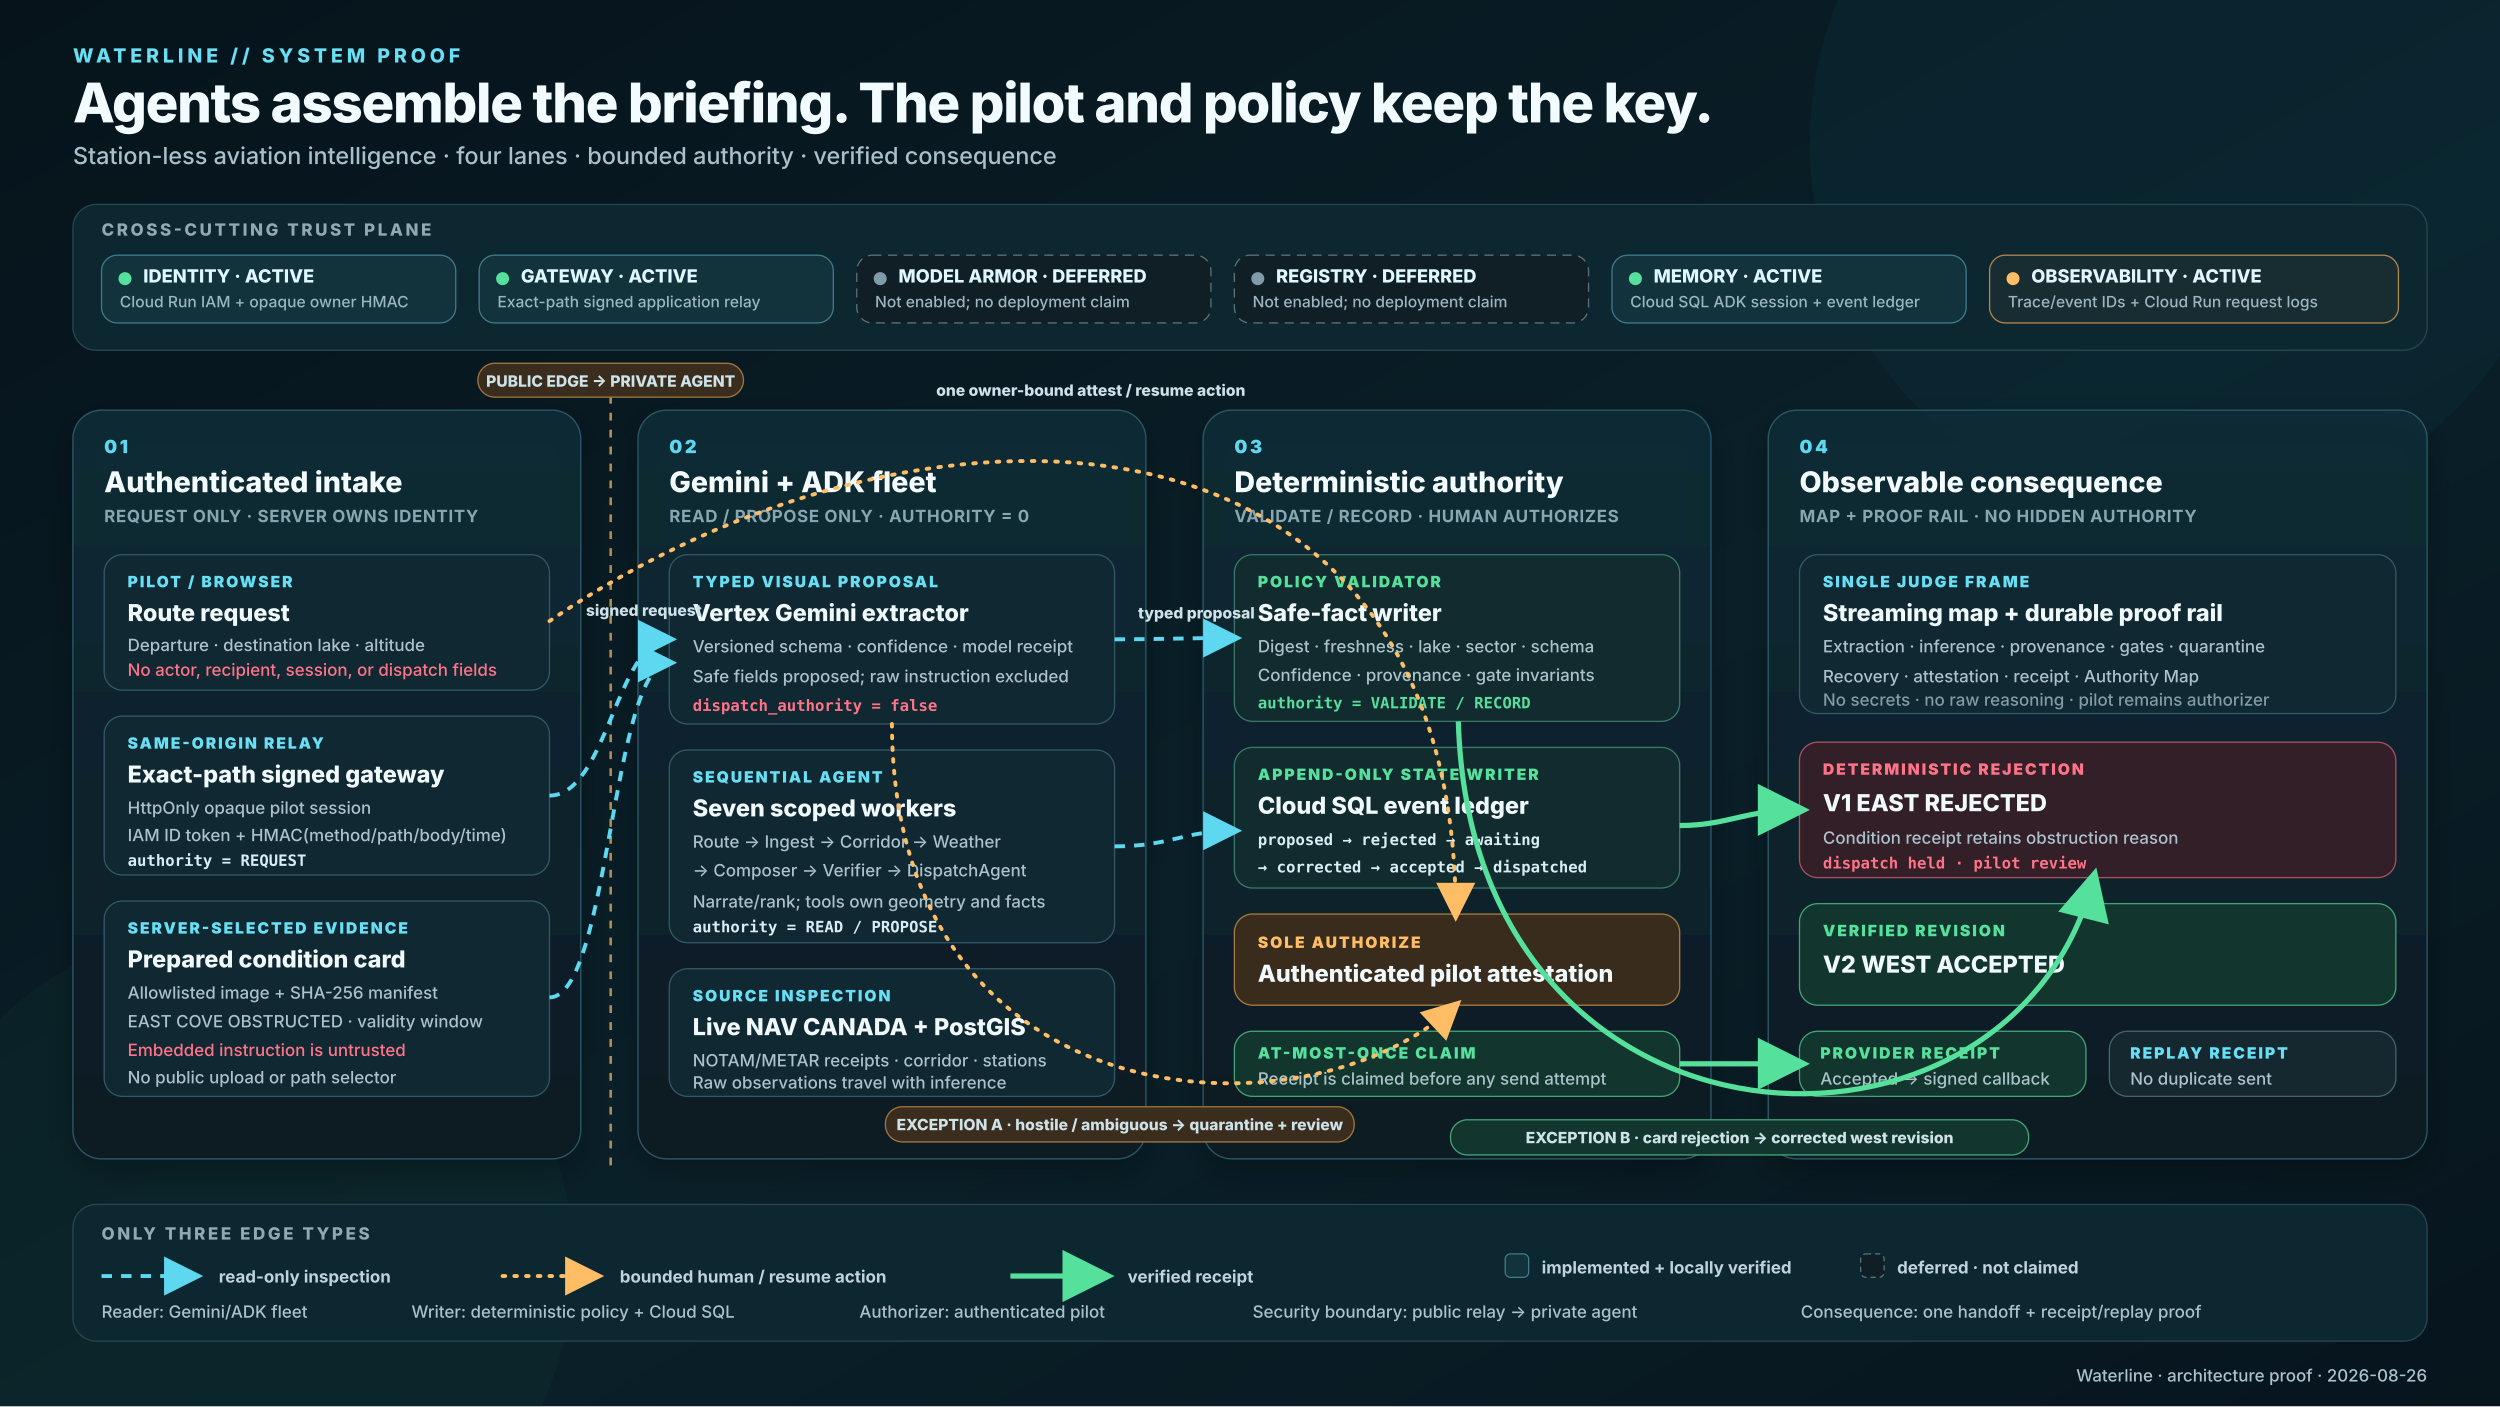
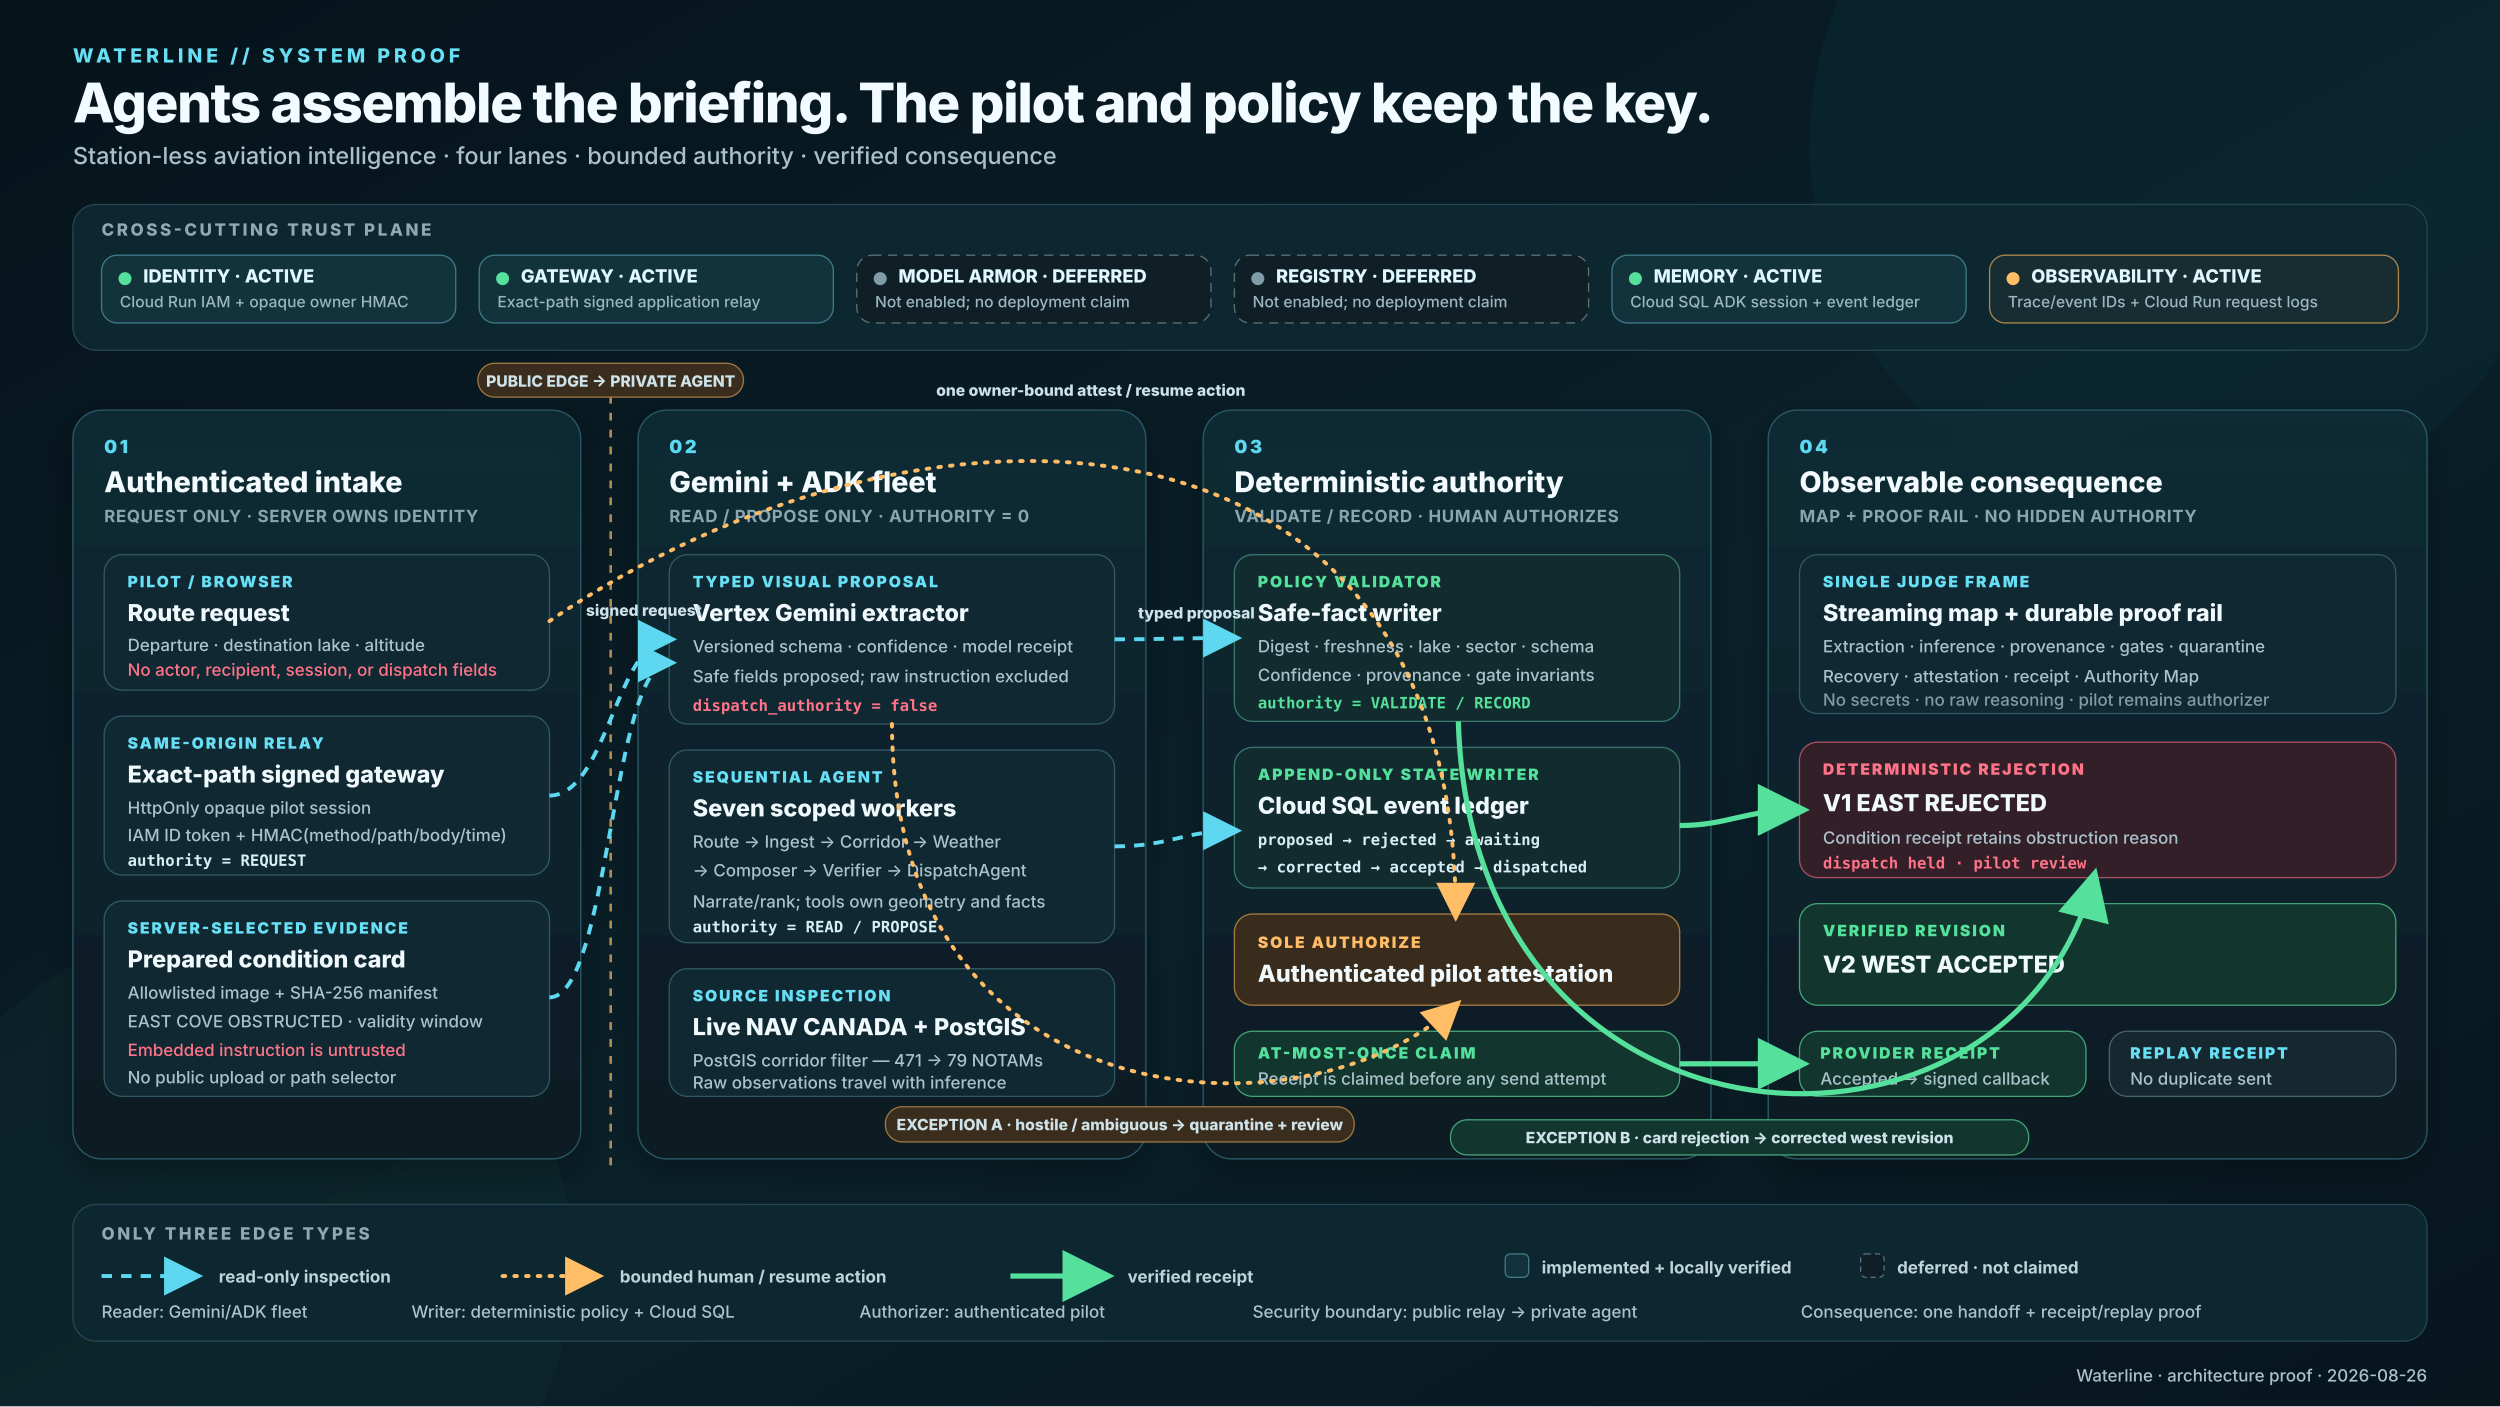
<svg xmlns="http://www.w3.org/2000/svg" width="1920" height="1080" viewBox="0 0 1920 1080" role="img" aria-labelledby="title description">
  <defs>
    <linearGradient id="background" x1="0" y1="0" x2="1" y2="1">
      <stop offset="0" stop-color="#06131b" />
      <stop offset="0.56" stop-color="#0a2029" />
      <stop offset="1" stop-color="#07151d" />
    </linearGradient>
    <linearGradient id="lane" x1="0" y1="0" x2="0" y2="1">
      <stop offset="0" stop-color="#102b35" stop-opacity="0.96" />
      <stop offset="1" stop-color="#0a1b23" stop-opacity="0.96" />
    </linearGradient>
    <filter id="shadow" x="-20%" y="-20%" width="140%" height="140%">
      <feDropShadow dx="0" dy="9" stdDeviation="12" flood-color="#000" flood-opacity="0.28" />
    </filter>
    <marker id="arrow-read" markerWidth="10" markerHeight="10" refX="8" refY="5" orient="auto">
      <path d="M0 0 L10 5 L0 10 Z" fill="#5dd8f0" />
    </marker>
    <marker id="arrow-human" markerWidth="10" markerHeight="10" refX="8" refY="5" orient="auto">
      <path d="M0 0 L10 5 L0 10 Z" fill="#ffbd66" />
    </marker>
    <marker id="arrow-receipt" markerWidth="10" markerHeight="10" refX="8" refY="5" orient="auto">
      <path d="M0 0 L10 5 L0 10 Z" fill="#55e19c" />
    </marker>
    <style>
      text { font-family: Inter, ui-sans-serif, system-ui, -apple-system, BlinkMacSystemFont, "Segoe UI", sans-serif; }
      .eyebrow { fill: #68dff4; font-size: 15px; font-weight: 800; letter-spacing: 3px; }
      .title { fill: #f2fbff; font-size: 42px; font-weight: 820; letter-spacing: -1px; }
      .subtitle { fill: #a9c0ca; font-size: 18px; font-weight: 500; }
      .trust-title { fill: #90a9b4; font-size: 13px; font-weight: 800; letter-spacing: 2px; }
      .pill-label { fill: #dff7ff; font-size: 14px; font-weight: 760; }
      .pill-detail { fill: #9bb6c1; font-size: 12px; font-weight: 520; }
      .lane-num { fill: #5dd8f0; font-size: 14px; font-weight: 850; letter-spacing: 2px; }
      .lane-title { fill: #f4fbfe; font-size: 22px; font-weight: 820; }
      .lane-sub { fill: #88a6b1; font-size: 13px; font-weight: 650; letter-spacing: 0.5px; }
      .node-kicker { fill: #67dff4; font-size: 12px; font-weight: 850; letter-spacing: 1.5px; }
      .node-title { fill: #f0f9fc; font-size: 18px; font-weight: 780; }
      .node-copy { fill: #abc2cb; font-size: 13px; font-weight: 520; }
      .node-code { fill: #d7eef5; font-size: 12px; font-weight: 700; font-family: ui-monospace, SFMono-Regular, Menlo, monospace; }
      .good { fill: #55e19c; }
      .warn { fill: #ffbd66; }
      .bad { fill: #ff7388; }
      .muted { fill: #7f9ca8; }
      .edge-label { fill: #cde2e9; font-size: 12px; font-weight: 760; }
      .legend { fill: #bfd3da; font-size: 13px; font-weight: 650; }
      .read-edge { fill: none; stroke: #5dd8f0; stroke-width: 3; stroke-dasharray: 8 7; marker-end: url(#arrow-read); }
      .human-edge { fill: none; stroke: #ffbd66; stroke-width: 3; stroke-dasharray: 2 7; stroke-linecap: round; marker-end: url(#arrow-human); }
      .receipt-edge { fill: none; stroke: #55e19c; stroke-width: 4; marker-end: url(#arrow-receipt); }
    </style>
  </defs>
  <rect width="1920" height="1080" fill="url(#background)" />
  <circle cx="1680" cy="110" r="290" fill="#0c5668" opacity="0.12" />
  <circle cx="180" cy="970" r="260" fill="#126546" opacity="0.09" />
  <text x="56" y="48" class="eyebrow">WATERLINE // SYSTEM PROOF</text>
  <text x="56" y="94" class="title">Agents assemble the briefing. The pilot and policy keep the key.</text>
  <text x="56" y="126" class="subtitle">Station-less aviation intelligence · four lanes · bounded authority · verified consequence</text>
  <g aria-label="Cross-cutting trust plane">
    <rect x="56" y="157" width="1808" height="112" rx="18" fill="#0d2731" stroke="#254650" />
    <text x="78" y="181" class="trust-title">CROSS-CUTTING TRUST PLANE</text>
    <g transform="translate(78 196)">
      <rect width="272" height="52" rx="12" fill="#12323c" stroke="#3f7a88" />
      <circle cx="18" cy="18" r="5" fill="#55e19c" />
      <text x="32" y="21" class="pill-label">IDENTITY · ACTIVE</text>
      <text x="14" y="40" class="pill-detail">Cloud Run IAM + opaque owner HMAC</text>
    </g>
    <g transform="translate(368 196)">
      <rect width="272" height="52" rx="12" fill="#12323c" stroke="#3f7a88" />
      <circle cx="18" cy="18" r="5" fill="#55e19c" />
      <text x="32" y="21" class="pill-label">GATEWAY · ACTIVE</text>
      <text x="14" y="40" class="pill-detail">Exact-path signed application relay</text>
    </g>
    <g transform="translate(658 196)">
      <rect width="272" height="52" rx="12" fill="#101f26" stroke="#5c7078" stroke-dasharray="7 5" />
      <circle cx="18" cy="18" r="5" fill="#7f9ca8" />
      <text x="32" y="21" class="pill-label">MODEL ARMOR · DEFERRED</text>
      <text x="14" y="40" class="pill-detail">Not enabled; no deployment claim</text>
    </g>
    <g transform="translate(948 196)">
      <rect width="272" height="52" rx="12" fill="#101f26" stroke="#5c7078" stroke-dasharray="7 5" />
      <circle cx="18" cy="18" r="5" fill="#7f9ca8" />
      <text x="32" y="21" class="pill-label">REGISTRY · DEFERRED</text>
      <text x="14" y="40" class="pill-detail">Not enabled; no deployment claim</text>
    </g>
    <g transform="translate(1238 196)">
      <rect width="272" height="52" rx="12" fill="#12323c" stroke="#3f7a88" />
      <circle cx="18" cy="18" r="5" fill="#55e19c" />
      <text x="32" y="21" class="pill-label">MEMORY · ACTIVE</text>
      <text x="14" y="40" class="pill-detail">Cloud SQL ADK session + event ledger</text>
    </g>
    <g transform="translate(1528 196)">
      <rect width="314" height="52" rx="12" fill="#172d32" stroke="#af854b" />
      <circle cx="18" cy="18" r="5" fill="#ffbd66" />
      <text x="32" y="21" class="pill-label">OBSERVABILITY · ACTIVE</text>
      <text x="14" y="40" class="pill-detail">Trace/event IDs + Cloud Run request logs</text>
    </g>
  </g>
  <line x1="469" y1="291" x2="469" y2="902" stroke="#ffbd66" stroke-width="2" stroke-dasharray="6 7" opacity="0.7" />
  <rect x="367" y="279" width="204" height="26" rx="13" fill="#3a2d1d" stroke="#9e7742" />
  <text x="469" y="297" text-anchor="middle" class="edge-label warn">PUBLIC EDGE → PRIVATE AGENT</text>
  <g filter="url(#shadow)">
    <rect x="56" y="315" width="390" height="575" rx="22" fill="url(#lane)" stroke="#2b5966" />
    <rect x="490" y="315" width="390" height="575" rx="22" fill="url(#lane)" stroke="#2b5966" />
    <rect x="924" y="315" width="390" height="575" rx="22" fill="url(#lane)" stroke="#2b5966" />
    <rect x="1358" y="315" width="506" height="575" rx="22" fill="url(#lane)" stroke="#2b5966" />
  </g>
  <g aria-label="Lane one authenticated intake">
    <text x="80" y="348" class="lane-num">01</text>
    <text x="80" y="378" class="lane-title">Authenticated intake</text>
    <text x="80" y="401" class="lane-sub">REQUEST ONLY · SERVER OWNS IDENTITY</text>
    <g transform="translate(80 426)">
      <rect width="342" height="104" rx="14" fill="#102832" stroke="#315866" />
      <text x="18" y="25" class="node-kicker">PILOT / BROWSER</text>
      <text x="18" y="51" class="node-title">Route request</text>
      <text x="18" y="74" class="node-copy">Departure · destination lake · altitude</text>
      <text x="18" y="93" class="node-copy bad">No actor, recipient, session, or dispatch fields</text>
    </g>
    <g transform="translate(80 550)">
      <rect width="342" height="122" rx="14" fill="#102832" stroke="#315866" />
      <text x="18" y="25" class="node-kicker">SAME-ORIGIN RELAY</text>
      <text x="18" y="51" class="node-title">Exact-path signed gateway</text>
      <text x="18" y="75" class="node-copy">HttpOnly opaque pilot session</text>
      <text x="18" y="96" class="node-copy">IAM ID token + HMAC(method/path/body/time)</text>
      <text x="18" y="115" class="node-code">authority = REQUEST</text>
    </g>
    <g transform="translate(80 692)">
      <rect width="342" height="150" rx="14" fill="#102832" stroke="#315866" />
      <text x="18" y="25" class="node-kicker">SERVER-SELECTED EVIDENCE</text>
      <text x="18" y="51" class="node-title">Prepared condition card</text>
      <text x="18" y="75" class="node-copy">Allowlisted image + SHA-256 manifest</text>
      <text x="18" y="97" class="node-copy">EAST COVE OBSTRUCTED · validity window</text>
      <text x="18" y="119" class="node-copy bad">Embedded instruction is untrusted</text>
      <text x="18" y="140" class="node-copy">No public upload or path selector</text>
    </g>
  </g>
  <g aria-label="Lane two Gemini and ADK fleet">
    <text x="514" y="348" class="lane-num">02</text>
    <text x="514" y="378" class="lane-title">Gemini + ADK fleet</text>
    <text x="514" y="401" class="lane-sub">READ / PROPOSE ONLY · AUTHORITY = 0</text>
    <g transform="translate(514 426)">
      <rect width="342" height="130" rx="14" fill="#102832" stroke="#315866" />
      <text x="18" y="25" class="node-kicker">TYPED VISUAL PROPOSAL</text>
      <text x="18" y="51" class="node-title">Vertex Gemini extractor</text>
      <text x="18" y="75" class="node-copy">Versioned schema · confidence · model receipt</text>
      <text x="18" y="98" class="node-copy">Safe fields proposed; raw instruction excluded</text>
      <text x="18" y="120" class="node-code bad">dispatch_authority = false</text>
    </g>
    <g transform="translate(514 576)">
      <rect width="342" height="148" rx="14" fill="#102832" stroke="#315866" />
      <text x="18" y="25" class="node-kicker">SEQUENTIAL AGENT</text>
      <text x="18" y="51" class="node-title">Seven scoped workers</text>
      <text x="18" y="75" class="node-copy">Route → Ingest → Corridor → Weather</text>
      <text x="18" y="97" class="node-copy">→ Composer → Verifier → DispatchAgent</text>
      <text x="18" y="121" class="node-copy">Narrate/rank; tools own geometry and facts</text>
      <text x="18" y="140" class="node-code">authority = READ / PROPOSE</text>
    </g>
    <g transform="translate(514 744)">
      <rect width="342" height="98" rx="14" fill="#102832" stroke="#315866" />
      <text x="18" y="25" class="node-kicker">SOURCE INSPECTION</text>
      <text x="18" y="51" class="node-title">Live NAV CANADA + PostGIS</text>
-       <text x="18" y="75" class="node-copy">NOTAM/METAR receipts · corridor · stations</text>
+       <text x="18" y="75" class="node-copy">PostGIS corridor filter — 471 → 79 NOTAMs</text>
      <text x="18" y="92" class="node-copy">Raw observations travel with inference</text>
    </g>
  </g>
  <g aria-label="Lane three deterministic authority">
    <text x="948" y="348" class="lane-num">03</text>
    <text x="948" y="378" class="lane-title">Deterministic authority</text>
    <text x="948" y="401" class="lane-sub">VALIDATE / RECORD · HUMAN AUTHORIZES</text>
    <g transform="translate(948 426)">
      <rect width="342" height="128" rx="14" fill="#112b2f" stroke="#397869" />
      <text x="18" y="25" class="node-kicker good">POLICY VALIDATOR</text>
      <text x="18" y="51" class="node-title">Safe-fact writer</text>
      <text x="18" y="75" class="node-copy">Digest · freshness · lake · sector · schema</text>
      <text x="18" y="97" class="node-copy">Confidence · provenance · gate invariants</text>
      <text x="18" y="118" class="node-code good">authority = VALIDATE / RECORD</text>
    </g>
    <g transform="translate(948 574)">
      <rect width="342" height="108" rx="14" fill="#112b2f" stroke="#397869" />
      <text x="18" y="25" class="node-kicker good">APPEND-ONLY STATE WRITER</text>
      <text x="18" y="51" class="node-title">Cloud SQL event ledger</text>
      <text x="18" y="75" class="node-code">proposed → rejected → awaiting</text>
      <text x="18" y="96" class="node-code">→ corrected → accepted → dispatched</text>
    </g>
    <g transform="translate(948 702)">
      <rect width="342" height="70" rx="14" fill="#392c1d" stroke="#a57b3f" />
      <text x="18" y="26" class="node-kicker warn">SOLE AUTHORIZE</text>
      <text x="18" y="52" class="node-title">Authenticated pilot attestation</text>
    </g>
    <g transform="translate(948 792)">
      <rect width="342" height="50" rx="14" fill="#12352d" stroke="#43a377" />
      <text x="18" y="21" class="node-kicker good">AT-MOST-ONCE CLAIM</text>
      <text x="18" y="41" class="node-copy">Receipt is claimed before any send attempt</text>
    </g>
  </g>
  <g aria-label="Lane four observable consequence">
    <text x="1382" y="348" class="lane-num">04</text>
    <text x="1382" y="378" class="lane-title">Observable consequence</text>
    <text x="1382" y="401" class="lane-sub">MAP + PROOF RAIL · NO HIDDEN AUTHORITY</text>
    <g transform="translate(1382 426)">
      <rect width="458" height="122" rx="14" fill="#102832" stroke="#315866" />
      <text x="18" y="25" class="node-kicker">SINGLE JUDGE FRAME</text>
      <text x="18" y="51" class="node-title">Streaming map + durable proof rail</text>
      <text x="18" y="75" class="node-copy">Extraction · inference · provenance · gates · quarantine</text>
      <text x="18" y="98" class="node-copy">Recovery · attestation · receipt · Authority Map</text>
      <text x="18" y="116" class="node-copy muted">No secrets · no raw reasoning · pilot remains authorizer</text>
    </g>
    <g transform="translate(1382 570)">
      <rect width="458" height="104" rx="14" fill="#331f27" stroke="#a94f61" />
      <text x="18" y="25" class="node-kicker bad">DETERMINISTIC REJECTION</text>
      <text x="18" y="53" class="node-title">V1 EAST REJECTED</text>
      <text x="18" y="78" class="node-copy">Condition receipt retains obstruction reason</text>
      <text x="18" y="97" class="node-code bad">dispatch held · pilot review</text>
    </g>
    <g transform="translate(1382 694)">
      <rect width="458" height="78" rx="14" fill="#12352d" stroke="#43a377" />
      <text x="18" y="25" class="node-kicker good">VERIFIED REVISION</text>
      <text x="18" y="53" class="node-title">V2 WEST ACCEPTED</text>
    </g>
    <g transform="translate(1382 792)">
      <rect width="220" height="50" rx="14" fill="#12352d" stroke="#43a377" />
      <text x="16" y="21" class="node-kicker good">PROVIDER RECEIPT</text>
      <text x="16" y="41" class="node-copy">Accepted → signed callback</text>
    </g>
    <g transform="translate(1620 792)">
      <rect width="220" height="50" rx="14" fill="#152830" stroke="#47636d" />
      <text x="16" y="21" class="node-kicker">REPLAY RECEIPT</text>
      <text x="16" y="41" class="node-copy">No duplicate sent</text>
    </g>
  </g>
  <path d="M422 611 C466 611 474 491 514 491" class="read-edge" />
  <path d="M422 766 C468 766 470 509 514 509" class="read-edge" />
  <path d="M856 491 C895 491 905 490 948 490" class="read-edge" />
  <path d="M856 650 C899 650 909 638 948 638" class="read-edge" />
  <text x="450" y="473" class="edge-label">signed request</text>
  <text x="874" y="475" class="edge-label">typed proposal</text>
  <path d="M422 477 C706 283 1118 291 1118 702" class="human-edge" />
  <text x="719" y="304" class="edge-label warn">one owner-bound attest / resume action</text>
  <path d="M1290 817 C1328 817 1338 817 1382 817" class="receipt-edge" />
  <path d="M1290 634 C1327 634 1340 622 1382 622" class="receipt-edge" />
  <path d="M685 556 C686 865 1005 878 1118 772" class="human-edge" />
  <rect x="680" y="850" width="360" height="27" rx="13" fill="#3a2d1d" stroke="#9e7742" />
  <text x="860" y="868" text-anchor="middle" class="edge-label warn">EXCEPTION A · hostile / ambiguous → quarantine + review</text>
  <path d="M1120 554 C1130 904 1546 919 1608 674" class="receipt-edge" />
  <rect x="1114" y="860" width="444" height="27" rx="13" fill="#12352d" stroke="#43a377" />
  <text x="1336" y="878" text-anchor="middle" class="edge-label good">EXCEPTION B · card rejection → corrected west revision</text>
  <g aria-label="Legend and status" transform="translate(56 925)">
    <rect width="1808" height="105" rx="18" fill="#0d2731" stroke="#254650" />
    <text x="22" y="27" class="trust-title">ONLY THREE EDGE TYPES</text>
    <line x1="22" y1="55" x2="94" y2="55" class="read-edge" />
    <text x="112" y="60" class="legend">read-only inspection</text>
    <line x1="330" y1="55" x2="402" y2="55" class="human-edge" />
    <text x="420" y="60" class="legend">bounded human / resume action</text>
    <line x1="720" y1="55" x2="792" y2="55" class="receipt-edge" />
    <text x="810" y="60" class="legend">verified receipt</text>
    <rect x="1100" y="38" width="18" height="18" rx="4" fill="#12323c" stroke="#3f7a88" />
    <text x="1128" y="53" class="legend">implemented + locally verified</text>
    <rect x="1373" y="38" width="18" height="18" rx="4" fill="#101f26" stroke="#5c7078" stroke-dasharray="4 3" />
    <text x="1401" y="53" class="legend">deferred · not claimed</text>
    <text x="22" y="87" class="node-copy">Reader: Gemini/ADK fleet</text>
    <text x="260" y="87" class="node-copy">Writer: deterministic policy + Cloud SQL</text>
    <text x="604" y="87" class="node-copy">Authorizer: authenticated pilot</text>
    <text x="906" y="87" class="node-copy">Security boundary: public relay → private agent</text>
    <text x="1327" y="87" class="node-copy">Consequence: one handoff + receipt/replay proof</text>
  </g>
  <text x="1864" y="1061" text-anchor="end" class="node-copy">Waterline · architecture proof · 2026-08-26</text>
</svg>
